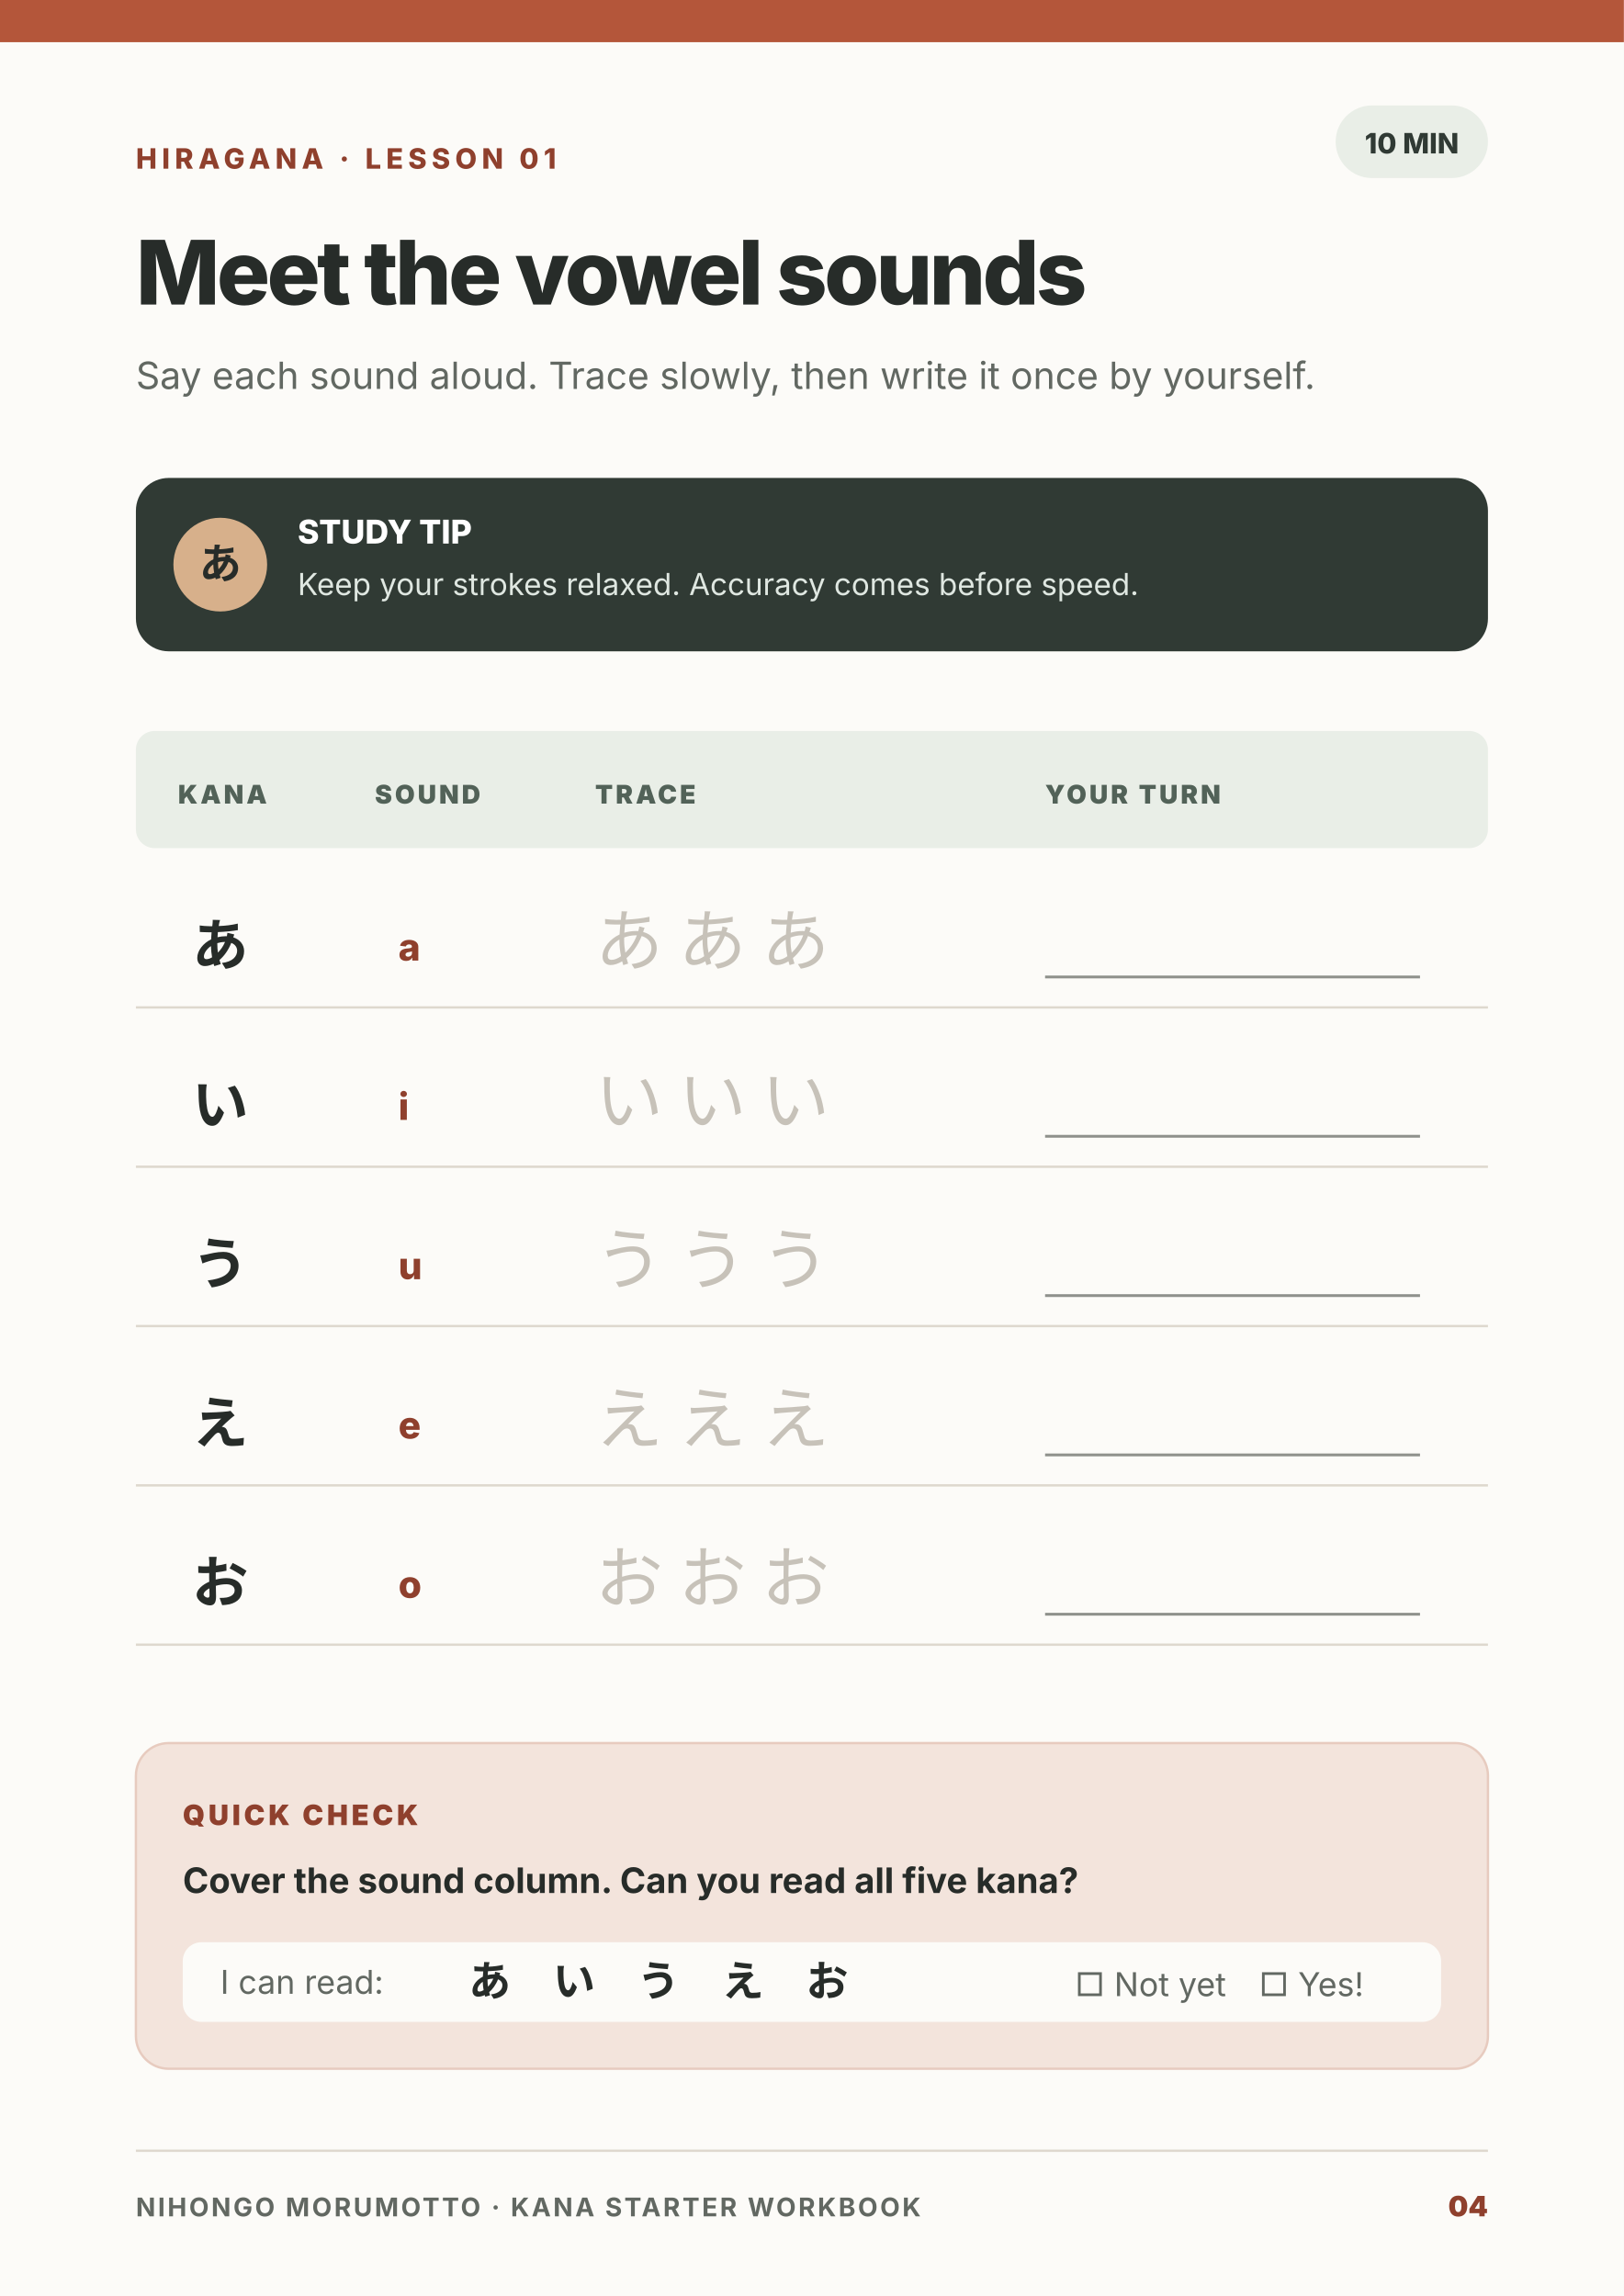
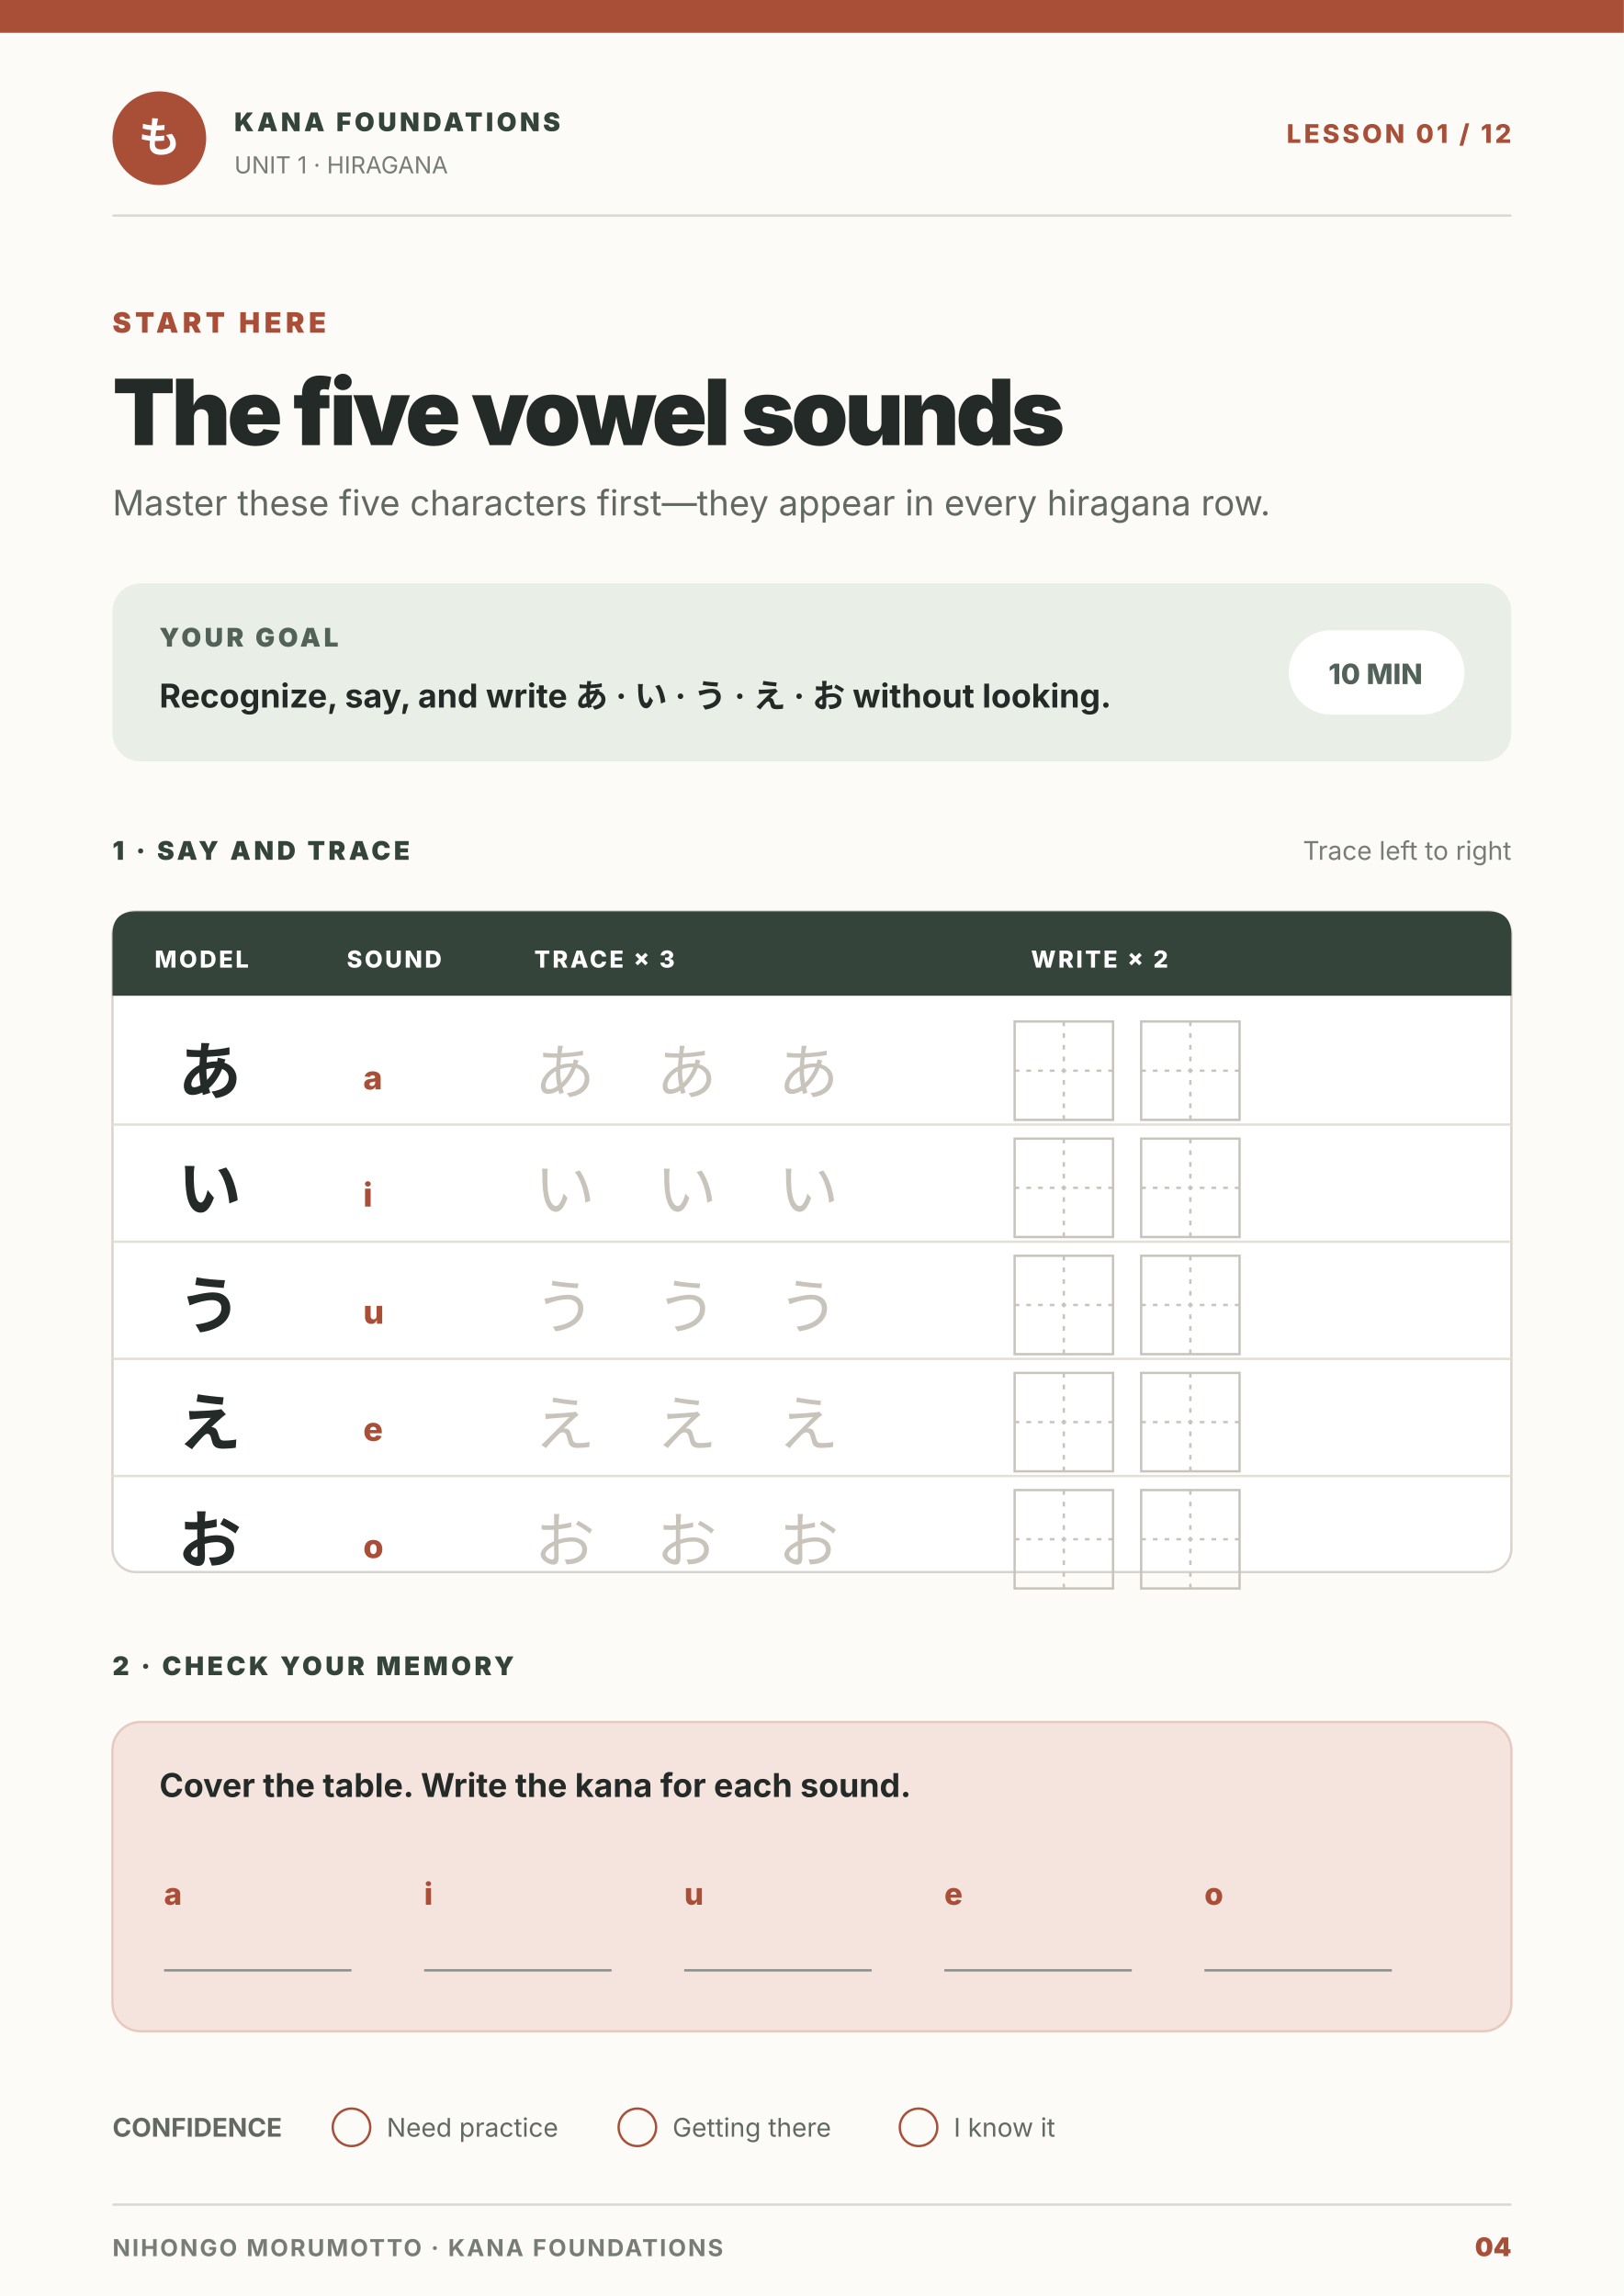
- <svg xmlns="http://www.w3.org/2000/svg" width="693" height="980" viewBox="0 0 693 980" role="img" aria-labelledby="title desc">
-   <rect width="693" height="980" fill="#fcfbf8" />
-   <rect width="693" height="18" fill="#b4563a" />
-   <g font-family="Inter, Avenir, Helvetica Neue, Noto Sans JP, sans-serif">
-     <text x="58" y="72" font-size="12" font-weight="800" letter-spacing="2.1" fill="#8f402d">HIRAGANA · LESSON 01</text>
-     <rect x="570" y="45" width="65" height="31" rx="15.5" fill="#e9eee7" />
-     <text x="602.5" y="65.5" text-anchor="middle" font-size="12" font-weight="800" fill="#303a34">10 MIN</text>
-     <text x="58" y="130" font-size="38" font-weight="800" letter-spacing="-1.4" fill="#272c29">Meet the vowel sounds</text>
-     <text x="58" y="166" font-size="16" fill="#626862">Say each sound aloud. Trace slowly, then write it once by yourself.</text>
-     <rect x="58" y="204" width="577" height="74" rx="14" fill="#303a34" />
-     <circle cx="94" cy="241" r="20" fill="#d7b08b" />
-     <text x="94" y="247" text-anchor="middle" font-size="18" font-weight="850" fill="#272c29">あ</text>
-     <text x="127" y="232" font-size="14" font-weight="800" fill="#fff">STUDY TIP</text>
-     <text x="127" y="254" font-size="13" fill="#dfe7e1">Keep your strokes relaxed. Accuracy comes before speed.</text>
-     <g transform="translate(58 312)">
-       <rect width="577" height="50" rx="8" fill="#e9eee7" />
-       <text x="18" y="31" font-size="11" font-weight="850" letter-spacing="1.2" fill="#526258">KANA</text>
-       <text x="102" y="31" font-size="11" font-weight="850" letter-spacing="1.2" fill="#526258">SOUND</text>
-       <text x="196" y="31" font-size="11" font-weight="850" letter-spacing="1.2" fill="#526258">TRACE</text>
-       <text x="388" y="31" font-size="11" font-weight="850" letter-spacing="1.2" fill="#526258">YOUR TURN</text>
-       <g fill="#272c29" font-size="24" font-weight="650">
-         <text x="24" y="100">あ</text>
-         <text x="24" y="168">い</text>
-         <text x="24" y="236">う</text>
-         <text x="24" y="304">え</text>
-         <text x="24" y="372">お</text>
+ <svg xmlns="http://www.w3.org/2000/svg" width="693" height="980" viewBox="0 0 693 980" role="img" aria-labelledby="t d">
+   <rect width="693" height="980" fill="#FCFBF8" />
+   <rect width="693" height="14" fill="#A94F38" />
+   <g font-family="Inter,Avenir,'Helvetica Neue','Noto Sans JP',sans-serif">
+     <g transform="translate(48 39)">
+       <circle cx="20" cy="20" r="20" fill="#A94F38" />
+       <text x="20" y="26" text-anchor="middle" font-size="18" font-weight="850" fill="#fff">も</text>
+       <text x="52" y="17" font-size="11" font-weight="850" letter-spacing="1.4" fill="#34443B">KANA FOUNDATIONS</text>
+       <text x="52" y="35" font-size="10" fill="#777C77">UNIT 1 · HIRAGANA</text>
+     </g>
+     <text x="645" y="61" text-anchor="end" font-size="11" font-weight="800" letter-spacing="1.2" fill="#A94F38">LESSON 01 / 12</text>
+     <line x1="48" y1="92" x2="645" y2="92" stroke="#DDD8CF" />
+     <text x="48" y="142" font-size="12" font-weight="850" letter-spacing="1.8" fill="#A94F38">START HERE</text>
+     <text x="48" y="190" font-size="39" font-weight="850" letter-spacing="-1.6" fill="#242A27">The five vowel sounds</text>
+     <text x="48" y="220" font-size="15" fill="#626862">Master these five characters first—they appear in every hiragana row.</text>
+     <g transform="translate(48 249)">
+       <rect width="597" height="76" rx="12" fill="#E9EEE7" />
+       <text x="20" y="27" font-size="11" font-weight="850" letter-spacing="1.4" fill="#526258">YOUR GOAL</text>
+       <text x="20" y="53" font-size="14" font-weight="700" fill="#242A27">Recognize, say, and write あ · い · う · え · お without looking.</text>
+       <rect x="502" y="20" width="75" height="36" rx="18" fill="#fff" />
+       <text x="539" y="43" text-anchor="middle" font-size="12" font-weight="800" fill="#526258">10 MIN</text>
+     </g>
+     <text x="48" y="367" font-size="11" font-weight="850" letter-spacing="1.4" fill="#34443B">1 · SAY AND TRACE</text>
+     <text x="645" y="367" text-anchor="end" font-size="11" fill="#777C77">Trace left to right</text>
+     <g transform="translate(48 389)">
+       <rect width="597" height="282" rx="10" fill="#fff" stroke="#D8D4CC" />
+       <path d="M0 10Q0 0 10 0h577q10 0 10 10v26H0z" fill="#34443B" />
+       <text x="18" y="24" font-size="10" font-weight="800" letter-spacing="1" fill="#fff">MODEL</text>
+       <text x="100" y="24" font-size="10" font-weight="800" letter-spacing="1" fill="#fff">SOUND</text>
+       <text x="180" y="24" font-size="10" font-weight="800" letter-spacing="1" fill="#fff">TRACE × 3</text>
+       <text x="392" y="24" font-size="10" font-weight="800" letter-spacing="1" fill="#fff">WRITE × 2</text>
+       <g font-size="27" font-weight="650" fill="#242A27">
+         <text x="28" y="78">あ</text>
+         <text x="28" y="128">い</text>
+         <text x="28" y="178">う</text>
+         <text x="28" y="228">え</text>
+         <text x="28" y="278">お</text>
      </g>
-       <g fill="#8f402d" font-size="16" font-weight="800">
-         <text x="112" y="98">a</text>
-         <text x="112" y="166">i</text>
-         <text x="112" y="234">u</text>
-         <text x="112" y="302">e</text>
-         <text x="112" y="370">o</text>
+       <g font-size="14" font-weight="800" fill="#A94F38">
+         <text x="107" y="76">a</text>
+         <text x="107" y="126">i</text>
+         <text x="107" y="176">u</text>
+         <text x="107" y="226">e</text>
+         <text x="107" y="276">o</text>
      </g>
-       <g fill="#c7c2b9" font-size="29">
-         <text x="196" y="100">あ あ あ</text>
-         <text x="196" y="168">い い い</text>
-         <text x="196" y="236">う う う</text>
-         <text x="196" y="304">え え え</text>
-         <text x="196" y="372">お お お</text>
+       <g font-size="26" fill="#C9C4BB">
+         <text x="180" y="78">あ　あ　あ</text>
+         <text x="180" y="128">い　い　い</text>
+         <text x="180" y="178">う　う　う</text>
+         <text x="180" y="228">え　え　え</text>
+         <text x="180" y="278">お　お　お</text>
      </g>
-       <g stroke="#8f918c" stroke-width="1.2">
-         <line x1="388" y1="105" x2="548" y2="105" />
-         <line x1="388" y1="173" x2="548" y2="173" />
-         <line x1="388" y1="241" x2="548" y2="241" />
-         <line x1="388" y1="309" x2="548" y2="309" />
-         <line x1="388" y1="377" x2="548" y2="377" />
+       <g fill="none" stroke="#C8C4BC">
+         <path d="M385 47h42v42h-42zM439 47h42v42h-42zM385 97h42v42h-42zM439 97h42v42h-42zM385 147h42v42h-42zM439 147h42v42h-42zM385 197h42v42h-42zM439 197h42v42h-42zM385 247h42v42h-42zM439 247h42v42h-42z" />
+         <path stroke-dasharray="2 3" d="M406 47v42M385 68h42M460 47v42M439 68h42M406 97v42M385 118h42M460 97v42M439 118h42M406 147v42M385 168h42M460 147v42M439 168h42M406 197v42M385 218h42M460 197v42M439 218h42M406 247v42M385 268h42M460 247v42M439 268h42" />
      </g>
-       <g stroke="#ded8ce">
-         <line x1="0" y1="118" x2="577" y2="118" />
-         <line x1="0" y1="186" x2="577" y2="186" />
-         <line x1="0" y1="254" x2="577" y2="254" />
-         <line x1="0" y1="322" x2="577" y2="322" />
-         <line x1="0" y1="390" x2="577" y2="390" />
+       <g stroke="#E3DFD7">
+         <path d="M0 91h597M0 141h597M0 191h597M0 241h597" />
      </g>
    </g>
-     <g transform="translate(58 744)">
-       <rect width="577" height="139" rx="14" fill="#f3e4dc" stroke="#e7cbbf" />
-       <text x="20" y="35" font-size="12" font-weight="850" letter-spacing="1.5" fill="#8f402d">QUICK CHECK</text>
-       <text x="20" y="64" font-size="15" font-weight="700" fill="#272c29">Cover the sound column. Can you read all five kana?</text>
-       <rect x="20" y="85" width="537" height="34" rx="8" fill="#fcfbf8" />
-       <text x="36" y="107" font-size="14" fill="#626862">I can read:</text>
-       <text x="142" y="108" font-size="18" font-weight="700" fill="#272c29">あ　い　う　え　お</text>
-       <text x="524" y="108" text-anchor="end" font-size="14" fill="#626862">□ Not yet　□ Yes!</text>
+     <text x="48" y="715" font-size="11" font-weight="850" letter-spacing="1.4" fill="#34443B">2 · CHECK YOUR MEMORY</text>
+     <g transform="translate(48 735)">
+       <rect width="597" height="132" rx="12" fill="#F4E4DD" stroke="#E7C9BD" />
+       <text x="20" y="32" font-size="14" font-weight="720" fill="#242A27">Cover the table. Write the kana for each sound.</text>
+       <g font-size="13" font-weight="800" fill="#A94F38">
+         <text x="22" y="78">a</text>
+         <text x="133" y="78">i</text>
+         <text x="244" y="78">u</text>
+         <text x="355" y="78">e</text>
+         <text x="466" y="78">o</text>
+       </g>
+       <g stroke="#8C8F8B">
+         <path d="M22 106h80M133 106h80M244 106h80M355 106h80M466 106h80" />
+       </g>
    </g>
-     <line x1="58" y1="918" x2="635" y2="918" stroke="#ded8ce" />
-     <text x="58" y="946" font-size="11" font-weight="750" letter-spacing="1" fill="#626862">NIHONGO MORUMOTTO · KANA STARTER WORKBOOK</text>
-     <text x="635" y="946" text-anchor="end" font-size="12" font-weight="850" fill="#8f402d">04</text>
+     <g transform="translate(48 895)">
+       <text y="17" font-size="11" font-weight="700" fill="#626862">CONFIDENCE</text>
+       <g fill="none" stroke="#A94F38">
+         <circle cx="102" cy="13" r="8" />
+         <circle cx="224" cy="13" r="8" />
+         <circle cx="344" cy="13" r="8" />
+       </g>
+       <g font-size="11" fill="#626862">
+         <text x="117" y="17">Need practice</text>
+         <text x="239" y="17">Getting there</text>
+         <text x="359" y="17">I know it</text>
+       </g>
+     </g>
+     <line x1="48" y1="941" x2="645" y2="941" stroke="#DDD8CF" />
+     <text x="48" y="963" font-size="10" font-weight="750" letter-spacing=".8" fill="#777C77">NIHONGO MORUMOTTO · KANA FOUNDATIONS</text>
+     <text x="645" y="963" text-anchor="end" font-size="11" font-weight="850" fill="#A94F38">04</text>
  </g>
</svg>
